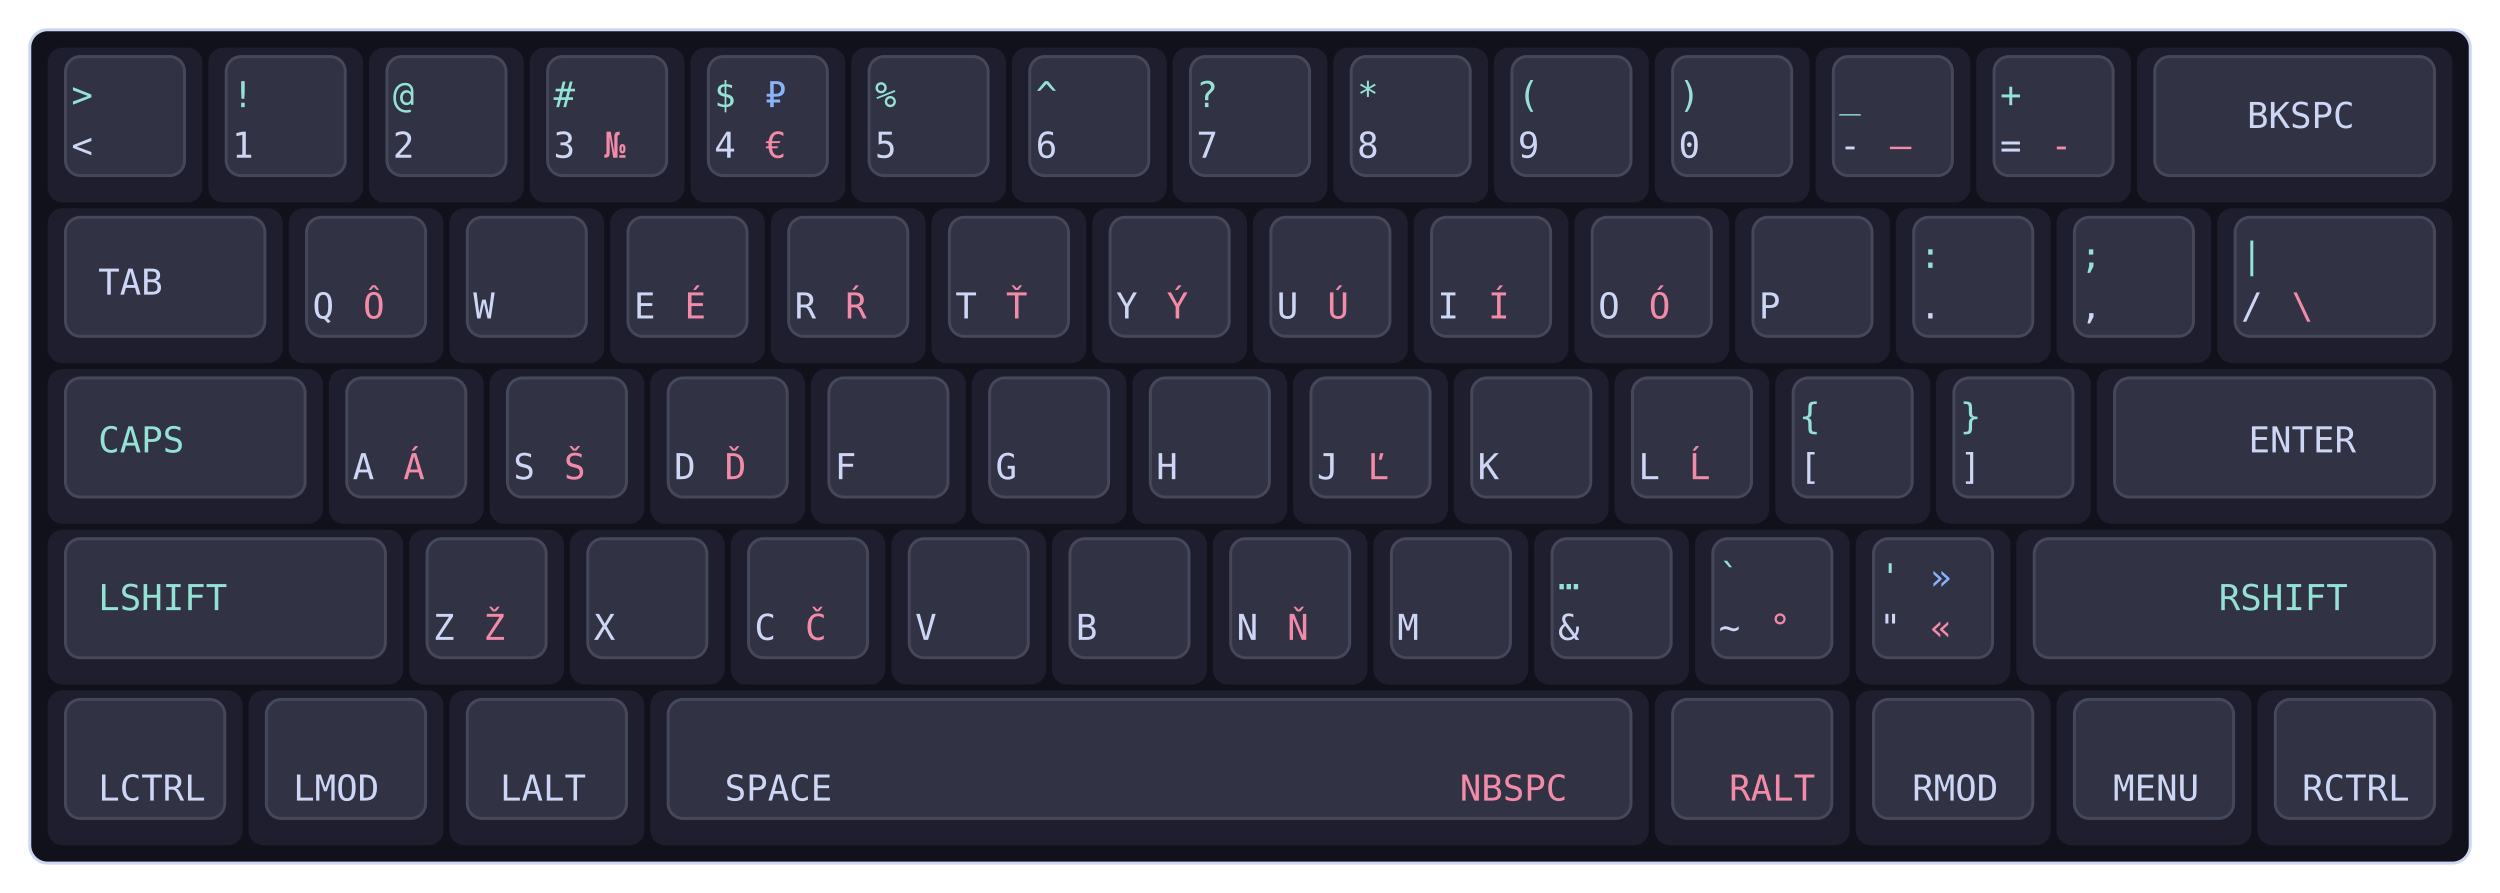
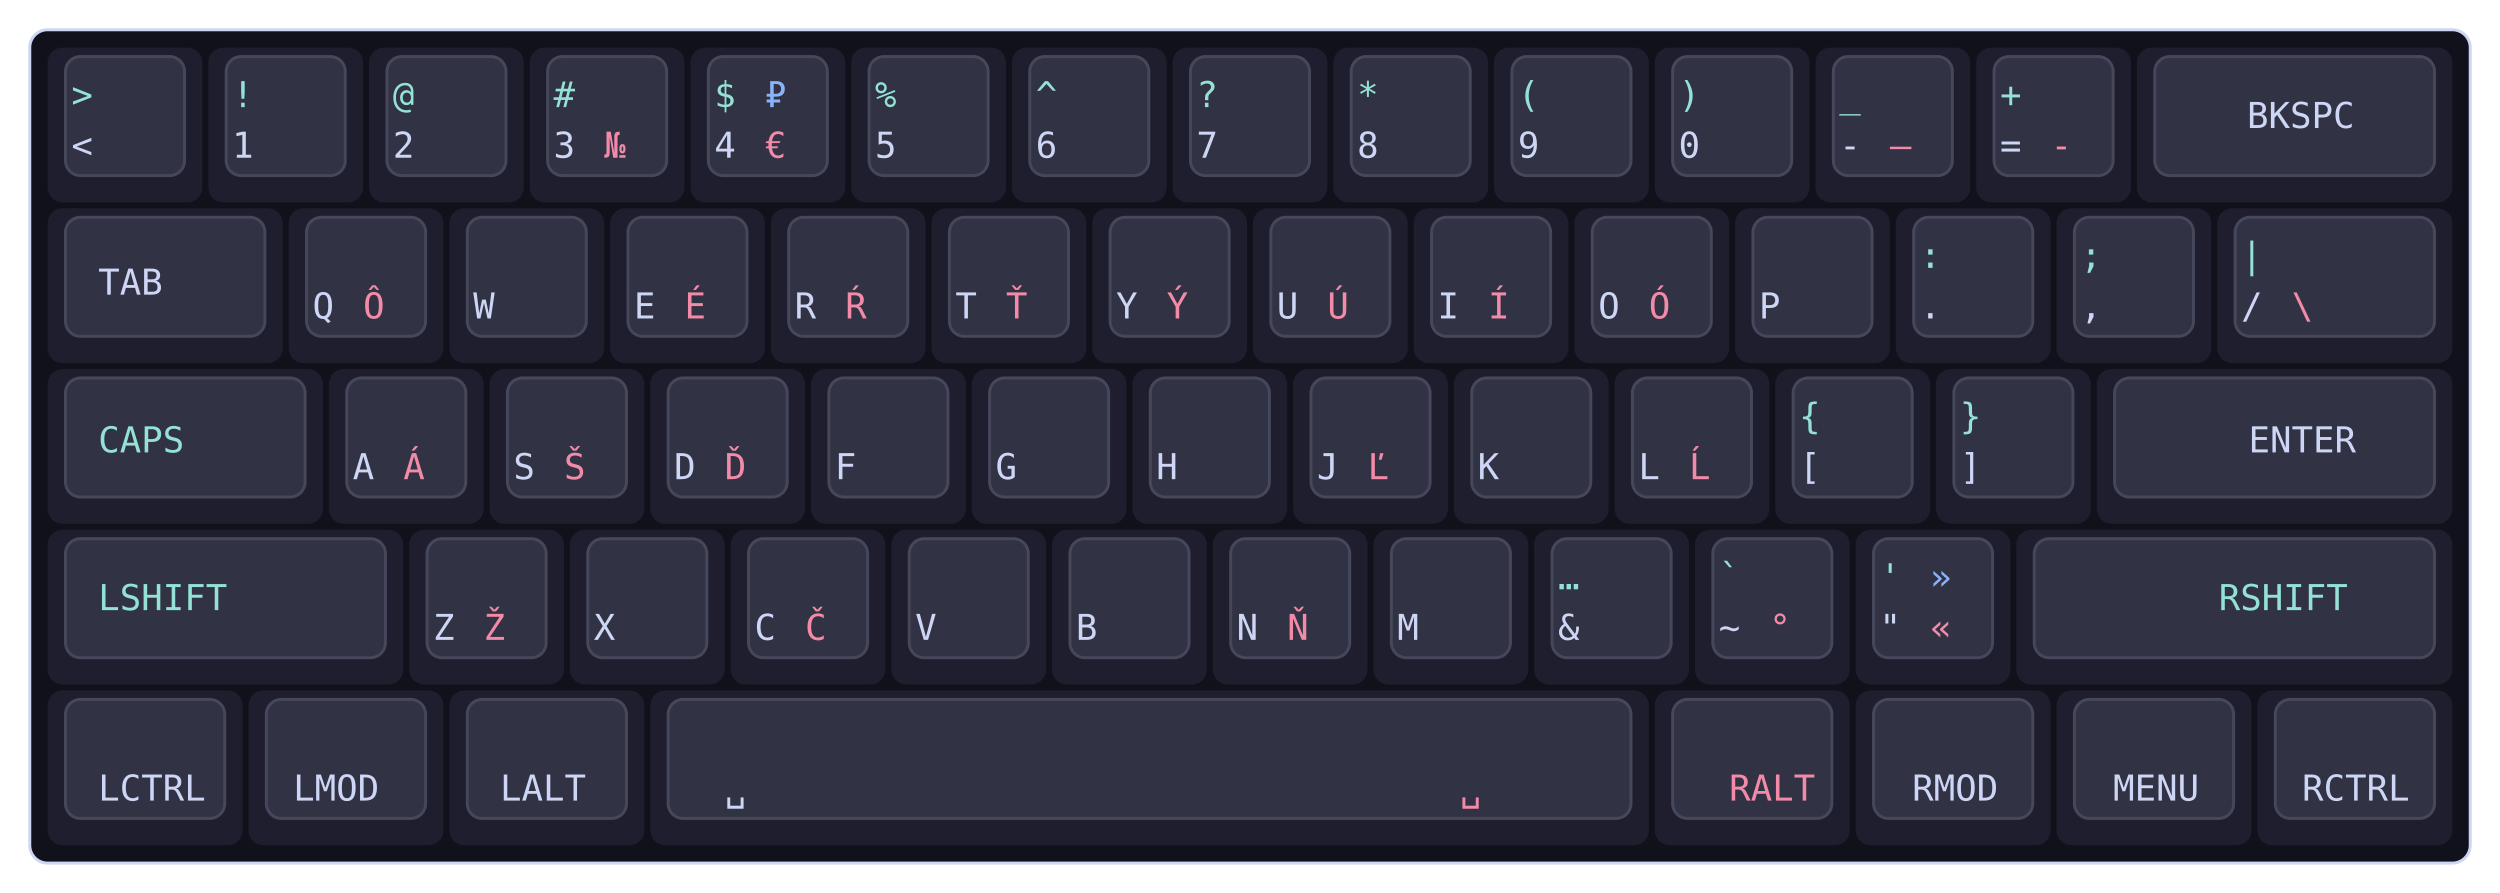
<svg xmlns="http://www.w3.org/2000/svg" width="840px" height="300px" viewBox="0 0 840 300">
  <style type="text/css">
      .keycap .outer { fill: #1e1e2e; }
      .keycap .inner { fill: #313244; stroke: #45475a; }
      .label { font: 12px monospace; }
      .label.level1 { fill: #cdd6f4; }
      .label.level2 { fill: #94e2d5; }
      .label.level3 { fill: #f38ba8; }
      .label.level4 { fill: #89b4fa; }
    </style>
  <g transform="translate(10,10)">
    <rect width="820" height="280" stroke="#cdd6f4" stroke-width="1" fill="#11111b" rx="6" />
    <g transform="translate(5,5)">
      <g class="keycap">
        <rect x="1" y="1" width="52" height="52" rx="5" class="outer" />
        <rect x="7" y="4" width="40" height="40" rx="5" class="inner" />
        <text x="9.0" y="38.0" class="label level1">&lt;</text>
        <text x="9.0" y="21.0" class="label level2">&gt;</text>
        <text x="26.0" y="38.0" class="label level3" />
        <text x="26.0" y="21.0" class="label level4" />
      </g>
      <g class="keycap">
        <rect x="55" y="1" width="52" height="52" rx="5" class="outer" />
        <rect x="61" y="4" width="40" height="40" rx="5" class="inner" />
        <text x="63.0" y="38.0" class="label level1">1</text>
        <text x="63.0" y="21.0" class="label level2">!</text>
        <text x="80.0" y="38.0" class="label level3" />
        <text x="80.0" y="21.0" class="label level4" />
      </g>
      <g class="keycap">
        <rect x="109" y="1" width="52" height="52" rx="5" class="outer" />
        <rect x="115" y="4" width="40" height="40" rx="5" class="inner" />
        <text x="117.0" y="38.0" class="label level1">2</text>
        <text x="117.0" y="21.0" class="label level2">@</text>
        <text x="134.0" y="38.0" class="label level3" />
        <text x="134.0" y="21.0" class="label level4" />
      </g>
      <g class="keycap">
        <rect x="163" y="1" width="52" height="52" rx="5" class="outer" />
        <rect x="169" y="4" width="40" height="40" rx="5" class="inner" />
        <text x="171.0" y="38.0" class="label level1">3</text>
        <text x="171.0" y="21.0" class="label level2">#</text>
        <text x="188.0" y="38.0" class="label level3">№</text>
        <text x="188.0" y="21.0" class="label level4" />
      </g>
      <g class="keycap">
        <rect x="217" y="1" width="52" height="52" rx="5" class="outer" />
        <rect x="223" y="4" width="40" height="40" rx="5" class="inner" />
        <text x="225.0" y="38.0" class="label level1">4</text>
        <text x="225.0" y="21.0" class="label level2">$</text>
        <text x="242.0" y="38.0" class="label level3">€</text>
        <text x="242.0" y="21.0" class="label level4">₽</text>
      </g>
      <g class="keycap">
        <rect x="271" y="1" width="52" height="52" rx="5" class="outer" />
        <rect x="277" y="4" width="40" height="40" rx="5" class="inner" />
        <text x="279.0" y="38.0" class="label level1">5</text>
        <text x="279.0" y="21.0" class="label level2">%</text>
        <text x="296.0" y="38.0" class="label level3" />
        <text x="296.0" y="21.0" class="label level4" />
      </g>
      <g class="keycap">
        <rect x="325" y="1" width="52" height="52" rx="5" class="outer" />
        <rect x="331" y="4" width="40" height="40" rx="5" class="inner" />
        <text x="333.0" y="38.0" class="label level1">6</text>
        <text x="333.0" y="21.0" class="label level2">^</text>
        <text x="350.0" y="38.0" class="label level3" />
        <text x="350.0" y="21.0" class="label level4" />
      </g>
      <g class="keycap">
        <rect x="379" y="1" width="52" height="52" rx="5" class="outer" />
        <rect x="385" y="4" width="40" height="40" rx="5" class="inner" />
        <text x="387.0" y="38.0" class="label level1">7</text>
        <text x="387.0" y="21.0" class="label level2">?</text>
        <text x="404.0" y="38.0" class="label level3" />
        <text x="404.0" y="21.0" class="label level4" />
      </g>
      <g class="keycap">
        <rect x="433" y="1" width="52" height="52" rx="5" class="outer" />
        <rect x="439" y="4" width="40" height="40" rx="5" class="inner" />
        <text x="441.0" y="38.0" class="label level1">8</text>
        <text x="441.0" y="21.0" class="label level2">*</text>
        <text x="458.0" y="38.0" class="label level3" />
        <text x="458.0" y="21.0" class="label level4" />
      </g>
      <g class="keycap">
        <rect x="487" y="1" width="52" height="52" rx="5" class="outer" />
        <rect x="493" y="4" width="40" height="40" rx="5" class="inner" />
        <text x="495.0" y="38.0" class="label level1">9</text>
        <text x="495.0" y="21.0" class="label level2">(</text>
        <text x="512.0" y="38.0" class="label level3" />
        <text x="512.0" y="21.0" class="label level4" />
      </g>
      <g class="keycap">
        <rect x="541" y="1" width="52" height="52" rx="5" class="outer" />
        <rect x="547" y="4" width="40" height="40" rx="5" class="inner" />
        <text x="549.0" y="38.0" class="label level1">0</text>
        <text x="549.0" y="21.0" class="label level2">)</text>
        <text x="566.0" y="38.0" class="label level3" />
        <text x="566.0" y="21.0" class="label level4" />
      </g>
      <g class="keycap">
        <rect x="595" y="1" width="52" height="52" rx="5" class="outer" />
        <rect x="601" y="4" width="40" height="40" rx="5" class="inner" />
        <text x="603.0" y="38.0" class="label level1">-</text>
        <text x="603.0" y="21.0" class="label level2">_</text>
        <text x="620.0" y="38.0" class="label level3">—</text>
        <text x="620.0" y="21.0" class="label level4" />
      </g>
      <g class="keycap">
        <rect x="649" y="1" width="52" height="52" rx="5" class="outer" />
        <rect x="655" y="4" width="40" height="40" rx="5" class="inner" />
        <text x="657.0" y="38.0" class="label level1">=</text>
        <text x="657.0" y="21.0" class="label level2">+</text>
        <text x="674.0" y="38.0" class="label level3">‐</text>
        <text x="674.0" y="21.0" class="label level4" />
      </g>
      <g class="keycap">
        <rect x="703" y="1" width="106" height="52" rx="5" class="outer" />
        <rect x="709" y="4" width="94" height="40" rx="5" class="inner" />
        <text x="740.0" y="28.0" class="label level1">BKSPC</text>
      </g>
      <g class="keycap">
        <rect x="1" y="55" width="79" height="52" rx="5" class="outer" />
        <rect x="7" y="58" width="67" height="40" rx="5" class="inner" />
        <text x="18.0" y="84.0" class="label level1">TAB</text>
      </g>
      <g class="keycap">
        <rect x="82" y="55" width="52" height="52" rx="5" class="outer" />
        <rect x="88" y="58" width="40" height="40" rx="5" class="inner" />
        <text x="90.0" y="92.0" class="label level1">Q</text>
        <text x="90.0" y="75.0" class="label level2" />
        <text x="107.0" y="92.0" class="label level3">Ô</text>
        <text x="107.0" y="75.0" class="label level4" />
      </g>
      <g class="keycap">
        <rect x="136" y="55" width="52" height="52" rx="5" class="outer" />
        <rect x="142" y="58" width="40" height="40" rx="5" class="inner" />
        <text x="144.0" y="92.0" class="label level1">W</text>
        <text x="144.0" y="75.0" class="label level2" />
        <text x="161.0" y="92.0" class="label level3" />
        <text x="161.0" y="75.0" class="label level4" />
      </g>
      <g class="keycap">
        <rect x="190" y="55" width="52" height="52" rx="5" class="outer" />
        <rect x="196" y="58" width="40" height="40" rx="5" class="inner" />
        <text x="198.0" y="92.0" class="label level1">E</text>
        <text x="198.0" y="75.0" class="label level2" />
        <text x="215.0" y="92.0" class="label level3">É</text>
        <text x="215.0" y="75.0" class="label level4" />
      </g>
      <g class="keycap">
        <rect x="244" y="55" width="52" height="52" rx="5" class="outer" />
        <rect x="250" y="58" width="40" height="40" rx="5" class="inner" />
        <text x="252.0" y="92.0" class="label level1">R</text>
        <text x="252.0" y="75.0" class="label level2" />
        <text x="269.0" y="92.0" class="label level3">Ŕ</text>
        <text x="269.0" y="75.0" class="label level4" />
      </g>
      <g class="keycap">
        <rect x="298" y="55" width="52" height="52" rx="5" class="outer" />
        <rect x="304" y="58" width="40" height="40" rx="5" class="inner" />
        <text x="306.0" y="92.0" class="label level1">T</text>
        <text x="306.0" y="75.0" class="label level2" />
        <text x="323.0" y="92.0" class="label level3">Ť</text>
        <text x="323.0" y="75.0" class="label level4" />
      </g>
      <g class="keycap">
        <rect x="352" y="55" width="52" height="52" rx="5" class="outer" />
        <rect x="358" y="58" width="40" height="40" rx="5" class="inner" />
        <text x="360.0" y="92.0" class="label level1">Y</text>
        <text x="360.0" y="75.0" class="label level2" />
        <text x="377.0" y="92.0" class="label level3">Ý</text>
        <text x="377.0" y="75.0" class="label level4" />
      </g>
      <g class="keycap">
        <rect x="406" y="55" width="52" height="52" rx="5" class="outer" />
        <rect x="412" y="58" width="40" height="40" rx="5" class="inner" />
        <text x="414.0" y="92.0" class="label level1">U</text>
        <text x="414.0" y="75.0" class="label level2" />
        <text x="431.0" y="92.0" class="label level3">Ú</text>
        <text x="431.0" y="75.0" class="label level4" />
      </g>
      <g class="keycap">
        <rect x="460" y="55" width="52" height="52" rx="5" class="outer" />
        <rect x="466" y="58" width="40" height="40" rx="5" class="inner" />
        <text x="468.0" y="92.0" class="label level1">I</text>
        <text x="468.0" y="75.0" class="label level2" />
        <text x="485.0" y="92.0" class="label level3">Í</text>
        <text x="485.0" y="75.0" class="label level4" />
      </g>
      <g class="keycap">
        <rect x="514" y="55" width="52" height="52" rx="5" class="outer" />
        <rect x="520" y="58" width="40" height="40" rx="5" class="inner" />
        <text x="522.0" y="92.0" class="label level1">O</text>
        <text x="522.0" y="75.0" class="label level2" />
        <text x="539.0" y="92.0" class="label level3">Ó</text>
        <text x="539.0" y="75.0" class="label level4" />
      </g>
      <g class="keycap">
        <rect x="568" y="55" width="52" height="52" rx="5" class="outer" />
        <rect x="574" y="58" width="40" height="40" rx="5" class="inner" />
        <text x="576.0" y="92.0" class="label level1">P</text>
        <text x="576.0" y="75.0" class="label level2" />
        <text x="593.0" y="92.0" class="label level3" />
        <text x="593.0" y="75.0" class="label level4" />
      </g>
      <g class="keycap">
        <rect x="622" y="55" width="52" height="52" rx="5" class="outer" />
        <rect x="628" y="58" width="40" height="40" rx="5" class="inner" />
        <text x="630.0" y="92.0" class="label level1">.</text>
        <text x="630.0" y="75.0" class="label level2">:</text>
        <text x="647.0" y="92.0" class="label level3" />
        <text x="647.0" y="75.0" class="label level4" />
      </g>
      <g class="keycap">
        <rect x="676" y="55" width="52" height="52" rx="5" class="outer" />
        <rect x="682" y="58" width="40" height="40" rx="5" class="inner" />
        <text x="684.0" y="92.0" class="label level1">,</text>
        <text x="684.0" y="75.0" class="label level2">;</text>
        <text x="701.0" y="92.0" class="label level3" />
        <text x="701.0" y="75.0" class="label level4" />
      </g>
      <g class="keycap">
        <rect x="730" y="55" width="79" height="52" rx="5" class="outer" />
        <rect x="736" y="58" width="67" height="40" rx="5" class="inner" />
        <text x="738.0" y="92.0" class="label level1">/</text>
        <text x="738.0" y="75.0" class="label level2">|</text>
        <text x="755.0" y="92.0" class="label level3">\</text>
        <text x="755.0" y="75.0" class="label level4" />
      </g>
      <g class="keycap">
        <rect x="1" y="109" width="92.5" height="52" rx="5" class="outer" />
        <rect x="7" y="112" width="80.5" height="40" rx="5" class="inner" />
        <text x="18.0" y="137.0" class="label level2">CAPS</text>
      </g>
      <g class="keycap">
        <rect x="95.5" y="109" width="52" height="52" rx="5" class="outer" />
        <rect x="101.5" y="112" width="40" height="40" rx="5" class="inner" />
        <text x="103.5" y="146.0" class="label level1">A</text>
        <text x="103.5" y="129.0" class="label level2" />
        <text x="120.5" y="146.0" class="label level3">Á</text>
        <text x="120.5" y="129.0" class="label level4" />
      </g>
      <g class="keycap">
        <rect x="149.5" y="109" width="52" height="52" rx="5" class="outer" />
        <rect x="155.5" y="112" width="40" height="40" rx="5" class="inner" />
        <text x="157.5" y="146.0" class="label level1">S</text>
        <text x="157.5" y="129.0" class="label level2" />
        <text x="174.5" y="146.0" class="label level3">Š</text>
        <text x="174.5" y="129.0" class="label level4" />
      </g>
      <g class="keycap">
        <rect x="203.5" y="109" width="52" height="52" rx="5" class="outer" />
        <rect x="209.5" y="112" width="40" height="40" rx="5" class="inner" />
        <text x="211.5" y="146.0" class="label level1">D</text>
        <text x="211.5" y="129.0" class="label level2" />
        <text x="228.5" y="146.0" class="label level3">Ď</text>
        <text x="228.5" y="129.0" class="label level4" />
      </g>
      <g class="keycap">
        <rect x="257.5" y="109" width="52" height="52" rx="5" class="outer" />
        <rect x="263.5" y="112" width="40" height="40" rx="5" class="inner" />
        <text x="265.5" y="146.0" class="label level1">F</text>
        <text x="265.5" y="129.0" class="label level2" />
        <text x="282.5" y="146.0" class="label level3" />
        <text x="282.5" y="129.0" class="label level4" />
      </g>
      <g class="keycap">
        <rect x="311.5" y="109" width="52" height="52" rx="5" class="outer" />
        <rect x="317.5" y="112" width="40" height="40" rx="5" class="inner" />
        <text x="319.5" y="146.0" class="label level1">G</text>
        <text x="319.5" y="129.0" class="label level2" />
        <text x="336.5" y="146.0" class="label level3" />
        <text x="336.5" y="129.0" class="label level4" />
      </g>
      <g class="keycap">
        <rect x="365.5" y="109" width="52" height="52" rx="5" class="outer" />
        <rect x="371.5" y="112" width="40" height="40" rx="5" class="inner" />
        <text x="373.5" y="146.0" class="label level1">H</text>
        <text x="373.5" y="129.0" class="label level2" />
        <text x="390.5" y="146.0" class="label level3" />
        <text x="390.5" y="129.0" class="label level4" />
      </g>
      <g class="keycap">
        <rect x="419.5" y="109" width="52" height="52" rx="5" class="outer" />
        <rect x="425.5" y="112" width="40" height="40" rx="5" class="inner" />
        <text x="427.5" y="146.0" class="label level1">J</text>
        <text x="427.5" y="129.0" class="label level2" />
        <text x="444.5" y="146.0" class="label level3">Ľ</text>
        <text x="444.5" y="129.0" class="label level4" />
      </g>
      <g class="keycap">
        <rect x="473.5" y="109" width="52" height="52" rx="5" class="outer" />
        <rect x="479.5" y="112" width="40" height="40" rx="5" class="inner" />
        <text x="481.5" y="146.0" class="label level1">K</text>
        <text x="481.5" y="129.0" class="label level2" />
        <text x="498.5" y="146.0" class="label level3" />
        <text x="498.5" y="129.0" class="label level4" />
      </g>
      <g class="keycap">
        <rect x="527.5" y="109" width="52" height="52" rx="5" class="outer" />
        <rect x="533.5" y="112" width="40" height="40" rx="5" class="inner" />
        <text x="535.5" y="146.0" class="label level1">L</text>
        <text x="535.5" y="129.0" class="label level2" />
        <text x="552.5" y="146.0" class="label level3">Ĺ</text>
        <text x="552.5" y="129.0" class="label level4" />
      </g>
      <g class="keycap">
        <rect x="581.5" y="109" width="52" height="52" rx="5" class="outer" />
        <rect x="587.5" y="112" width="40" height="40" rx="5" class="inner" />
        <text x="589.5" y="146.0" class="label level1">[</text>
        <text x="589.5" y="129.0" class="label level2">{</text>
        <text x="606.5" y="146.0" class="label level3" />
        <text x="606.5" y="129.0" class="label level4" />
      </g>
      <g class="keycap">
        <rect x="635.5" y="109" width="52" height="52" rx="5" class="outer" />
        <rect x="641.5" y="112" width="40" height="40" rx="5" class="inner" />
        <text x="643.5" y="146.0" class="label level1">]</text>
        <text x="643.5" y="129.0" class="label level2">}</text>
        <text x="660.5" y="146.0" class="label level3" />
        <text x="660.5" y="129.0" class="label level4" />
      </g>
      <g class="keycap">
        <rect x="689.5" y="109" width="119.5" height="52" rx="5" class="outer" />
        <rect x="695.5" y="112" width="107.5" height="40" rx="5" class="inner" />
        <text x="740.5" y="137.0" class="label level1">ENTER</text>
      </g>
      <g class="keycap">
        <rect x="1" y="163" width="119.5" height="52" rx="5" class="outer" />
        <rect x="7" y="166" width="107.5" height="40" rx="5" class="inner" />
        <text x="18.0" y="190.0" class="label level2">LSHIFT</text>
      </g>
      <g class="keycap">
        <rect x="122.5" y="163" width="52" height="52" rx="5" class="outer" />
        <rect x="128.5" y="166" width="40" height="40" rx="5" class="inner" />
        <text x="130.5" y="200.0" class="label level1">Z</text>
        <text x="130.5" y="183.0" class="label level2" />
        <text x="147.5" y="200.0" class="label level3">Ž</text>
        <text x="147.5" y="183.0" class="label level4" />
      </g>
      <g class="keycap">
        <rect x="176.5" y="163" width="52" height="52" rx="5" class="outer" />
        <rect x="182.5" y="166" width="40" height="40" rx="5" class="inner" />
        <text x="184.5" y="200.0" class="label level1">X</text>
        <text x="184.5" y="183.0" class="label level2" />
        <text x="201.5" y="200.0" class="label level3" />
        <text x="201.5" y="183.0" class="label level4" />
      </g>
      <g class="keycap">
        <rect x="230.5" y="163" width="52" height="52" rx="5" class="outer" />
        <rect x="236.5" y="166" width="40" height="40" rx="5" class="inner" />
        <text x="238.5" y="200.0" class="label level1">C</text>
        <text x="238.5" y="183.0" class="label level2" />
        <text x="255.5" y="200.0" class="label level3">Č</text>
        <text x="255.5" y="183.0" class="label level4" />
      </g>
      <g class="keycap">
        <rect x="284.5" y="163" width="52" height="52" rx="5" class="outer" />
        <rect x="290.5" y="166" width="40" height="40" rx="5" class="inner" />
        <text x="292.5" y="200.0" class="label level1">V</text>
        <text x="292.5" y="183.0" class="label level2" />
        <text x="309.5" y="200.0" class="label level3" />
        <text x="309.5" y="183.0" class="label level4" />
      </g>
      <g class="keycap">
        <rect x="338.5" y="163" width="52" height="52" rx="5" class="outer" />
        <rect x="344.5" y="166" width="40" height="40" rx="5" class="inner" />
        <text x="346.5" y="200.0" class="label level1">B</text>
        <text x="346.5" y="183.0" class="label level2" />
        <text x="363.5" y="200.0" class="label level3" />
        <text x="363.5" y="183.0" class="label level4" />
      </g>
      <g class="keycap">
        <rect x="392.5" y="163" width="52" height="52" rx="5" class="outer" />
        <rect x="398.5" y="166" width="40" height="40" rx="5" class="inner" />
        <text x="400.5" y="200.0" class="label level1">N</text>
        <text x="400.5" y="183.0" class="label level2" />
        <text x="417.5" y="200.0" class="label level3">Ň</text>
        <text x="417.5" y="183.0" class="label level4" />
      </g>
      <g class="keycap">
        <rect x="446.5" y="163" width="52" height="52" rx="5" class="outer" />
        <rect x="452.5" y="166" width="40" height="40" rx="5" class="inner" />
        <text x="454.5" y="200.0" class="label level1">M</text>
        <text x="454.5" y="183.0" class="label level2" />
        <text x="471.5" y="200.0" class="label level3" />
        <text x="471.5" y="183.0" class="label level4" />
      </g>
      <g class="keycap">
        <rect x="500.5" y="163" width="52" height="52" rx="5" class="outer" />
        <rect x="506.5" y="166" width="40" height="40" rx="5" class="inner" />
        <text x="508.5" y="200.0" class="label level1">&amp;</text>
        <text x="508.5" y="183.0" class="label level2">…</text>
        <text x="525.5" y="200.0" class="label level3" />
        <text x="525.5" y="183.0" class="label level4" />
      </g>
      <g class="keycap">
        <rect x="554.5" y="163" width="52" height="52" rx="5" class="outer" />
        <rect x="560.5" y="166" width="40" height="40" rx="5" class="inner" />
        <text x="562.5" y="200.0" class="label level1">~</text>
        <text x="562.5" y="183.0" class="label level2">`</text>
        <text x="579.5" y="200.0" class="label level3">°</text>
        <text x="579.5" y="183.0" class="label level4" />
      </g>
      <g class="keycap">
        <rect x="608.5" y="163" width="52" height="52" rx="5" class="outer" />
        <rect x="614.5" y="166" width="40" height="40" rx="5" class="inner" />
        <text x="616.5" y="200.0" class="label level1">"</text>
        <text x="616.5" y="183.0" class="label level2">'</text>
        <text x="633.5" y="200.0" class="label level3">«</text>
        <text x="633.5" y="183.0" class="label level4">»</text>
      </g>
      <g class="keycap">
        <rect x="662.5" y="163" width="146.5" height="52" rx="5" class="outer" />
        <rect x="668.5" y="166" width="134.5" height="40" rx="5" class="inner" />
        <text x="730.5" y="190.0" class="label level2">RSHIFT</text>
      </g>
      <g class="keycap">
        <rect x="1" y="217" width="65.5" height="52" rx="5" class="outer" />
        <rect x="7" y="220" width="53.5" height="40" rx="5" class="inner" />
        <text x="18.0" y="254.0" class="label level1">LCTRL</text>
      </g>
      <g class="keycap">
        <rect x="68.5" y="217" width="65.5" height="52" rx="5" class="outer" />
        <rect x="74.5" y="220" width="53.5" height="40" rx="5" class="inner" />
        <text x="83.5" y="254.0" class="label level1">LMOD</text>
      </g>
      <g class="keycap">
        <rect x="136" y="217" width="65.5" height="52" rx="5" class="outer" />
        <rect x="142" y="220" width="53.5" height="40" rx="5" class="inner" />
        <text x="153.0" y="254.0" class="label level1">LALT</text>
      </g>
      <g class="keycap">
        <rect x="203.5" y="217" width="335.5" height="52" rx="5" class="outer" />
        <rect x="209.5" y="220" width="323.5" height="40" rx="5" class="inner" />
-         <text x="228.5" y="254.0" class="label level1">SPACE</text>
+         <text x="228.5" y="254.0" class="label level1">␣</text>
        <text x="228.5" y="237.0" class="label level2" />
-         <text x="475.5" y="254.0" class="label level3">NBSPC</text>
+         <text x="475.5" y="254.0" class="label level3">␣</text>
        <text x="475.5" y="237.0" class="label level4" />
      </g>
      <g class="keycap">
        <rect x="541" y="217" width="65.5" height="52" rx="5" class="outer" />
        <rect x="547" y="220" width="53.5" height="40" rx="5" class="inner" />
        <text x="566.0" y="254.0" class="label level3">RALT</text>
      </g>
      <g class="keycap">
        <rect x="608.5" y="217" width="65.5" height="52" rx="5" class="outer" />
        <rect x="614.5" y="220" width="53.5" height="40" rx="5" class="inner" />
        <text x="627.5" y="254.0" class="label level1">RMOD</text>
      </g>
      <g class="keycap">
        <rect x="676" y="217" width="65.5" height="52" rx="5" class="outer" />
        <rect x="682" y="220" width="53.5" height="40" rx="5" class="inner" />
        <text x="695.0" y="254.0" class="label level1">MENU</text>
      </g>
      <g class="keycap">
        <rect x="743.5" y="217" width="65.5" height="52" rx="5" class="outer" />
        <rect x="749.5" y="220" width="53.5" height="40" rx="5" class="inner" />
        <text x="758.5" y="254.0" class="label level1">RCTRL</text>
      </g>
    </g>
  </g>
</svg>
